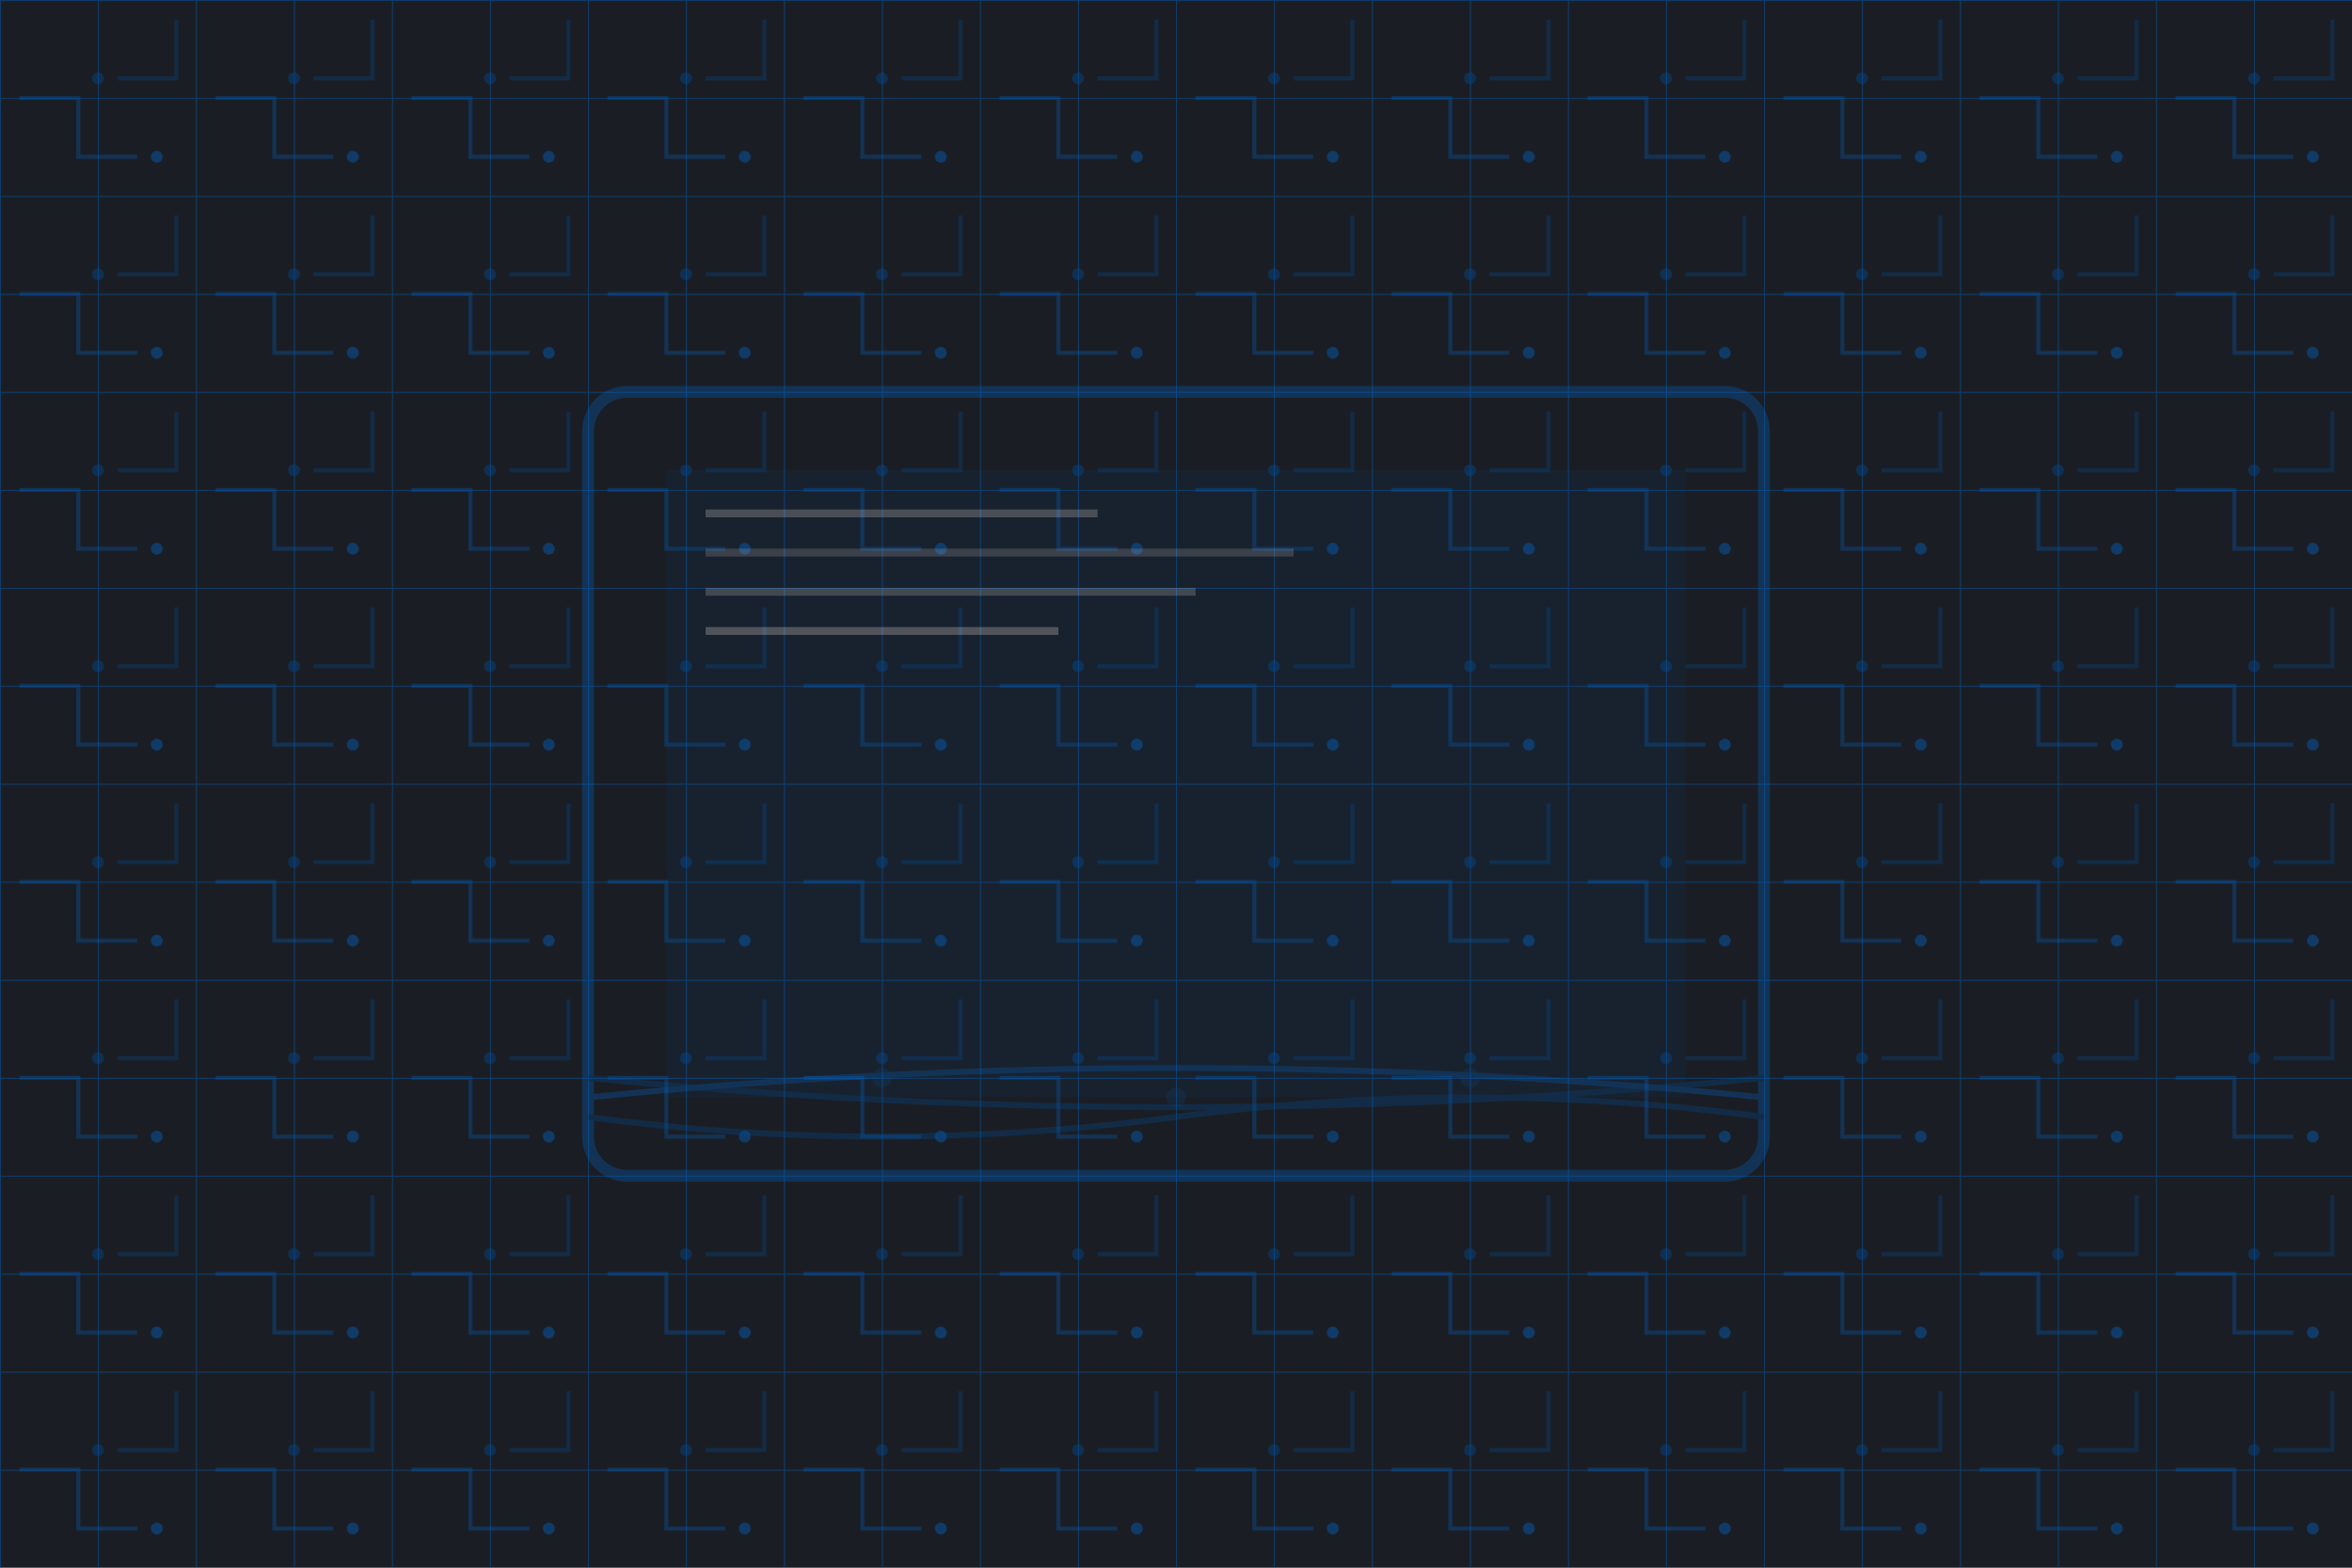
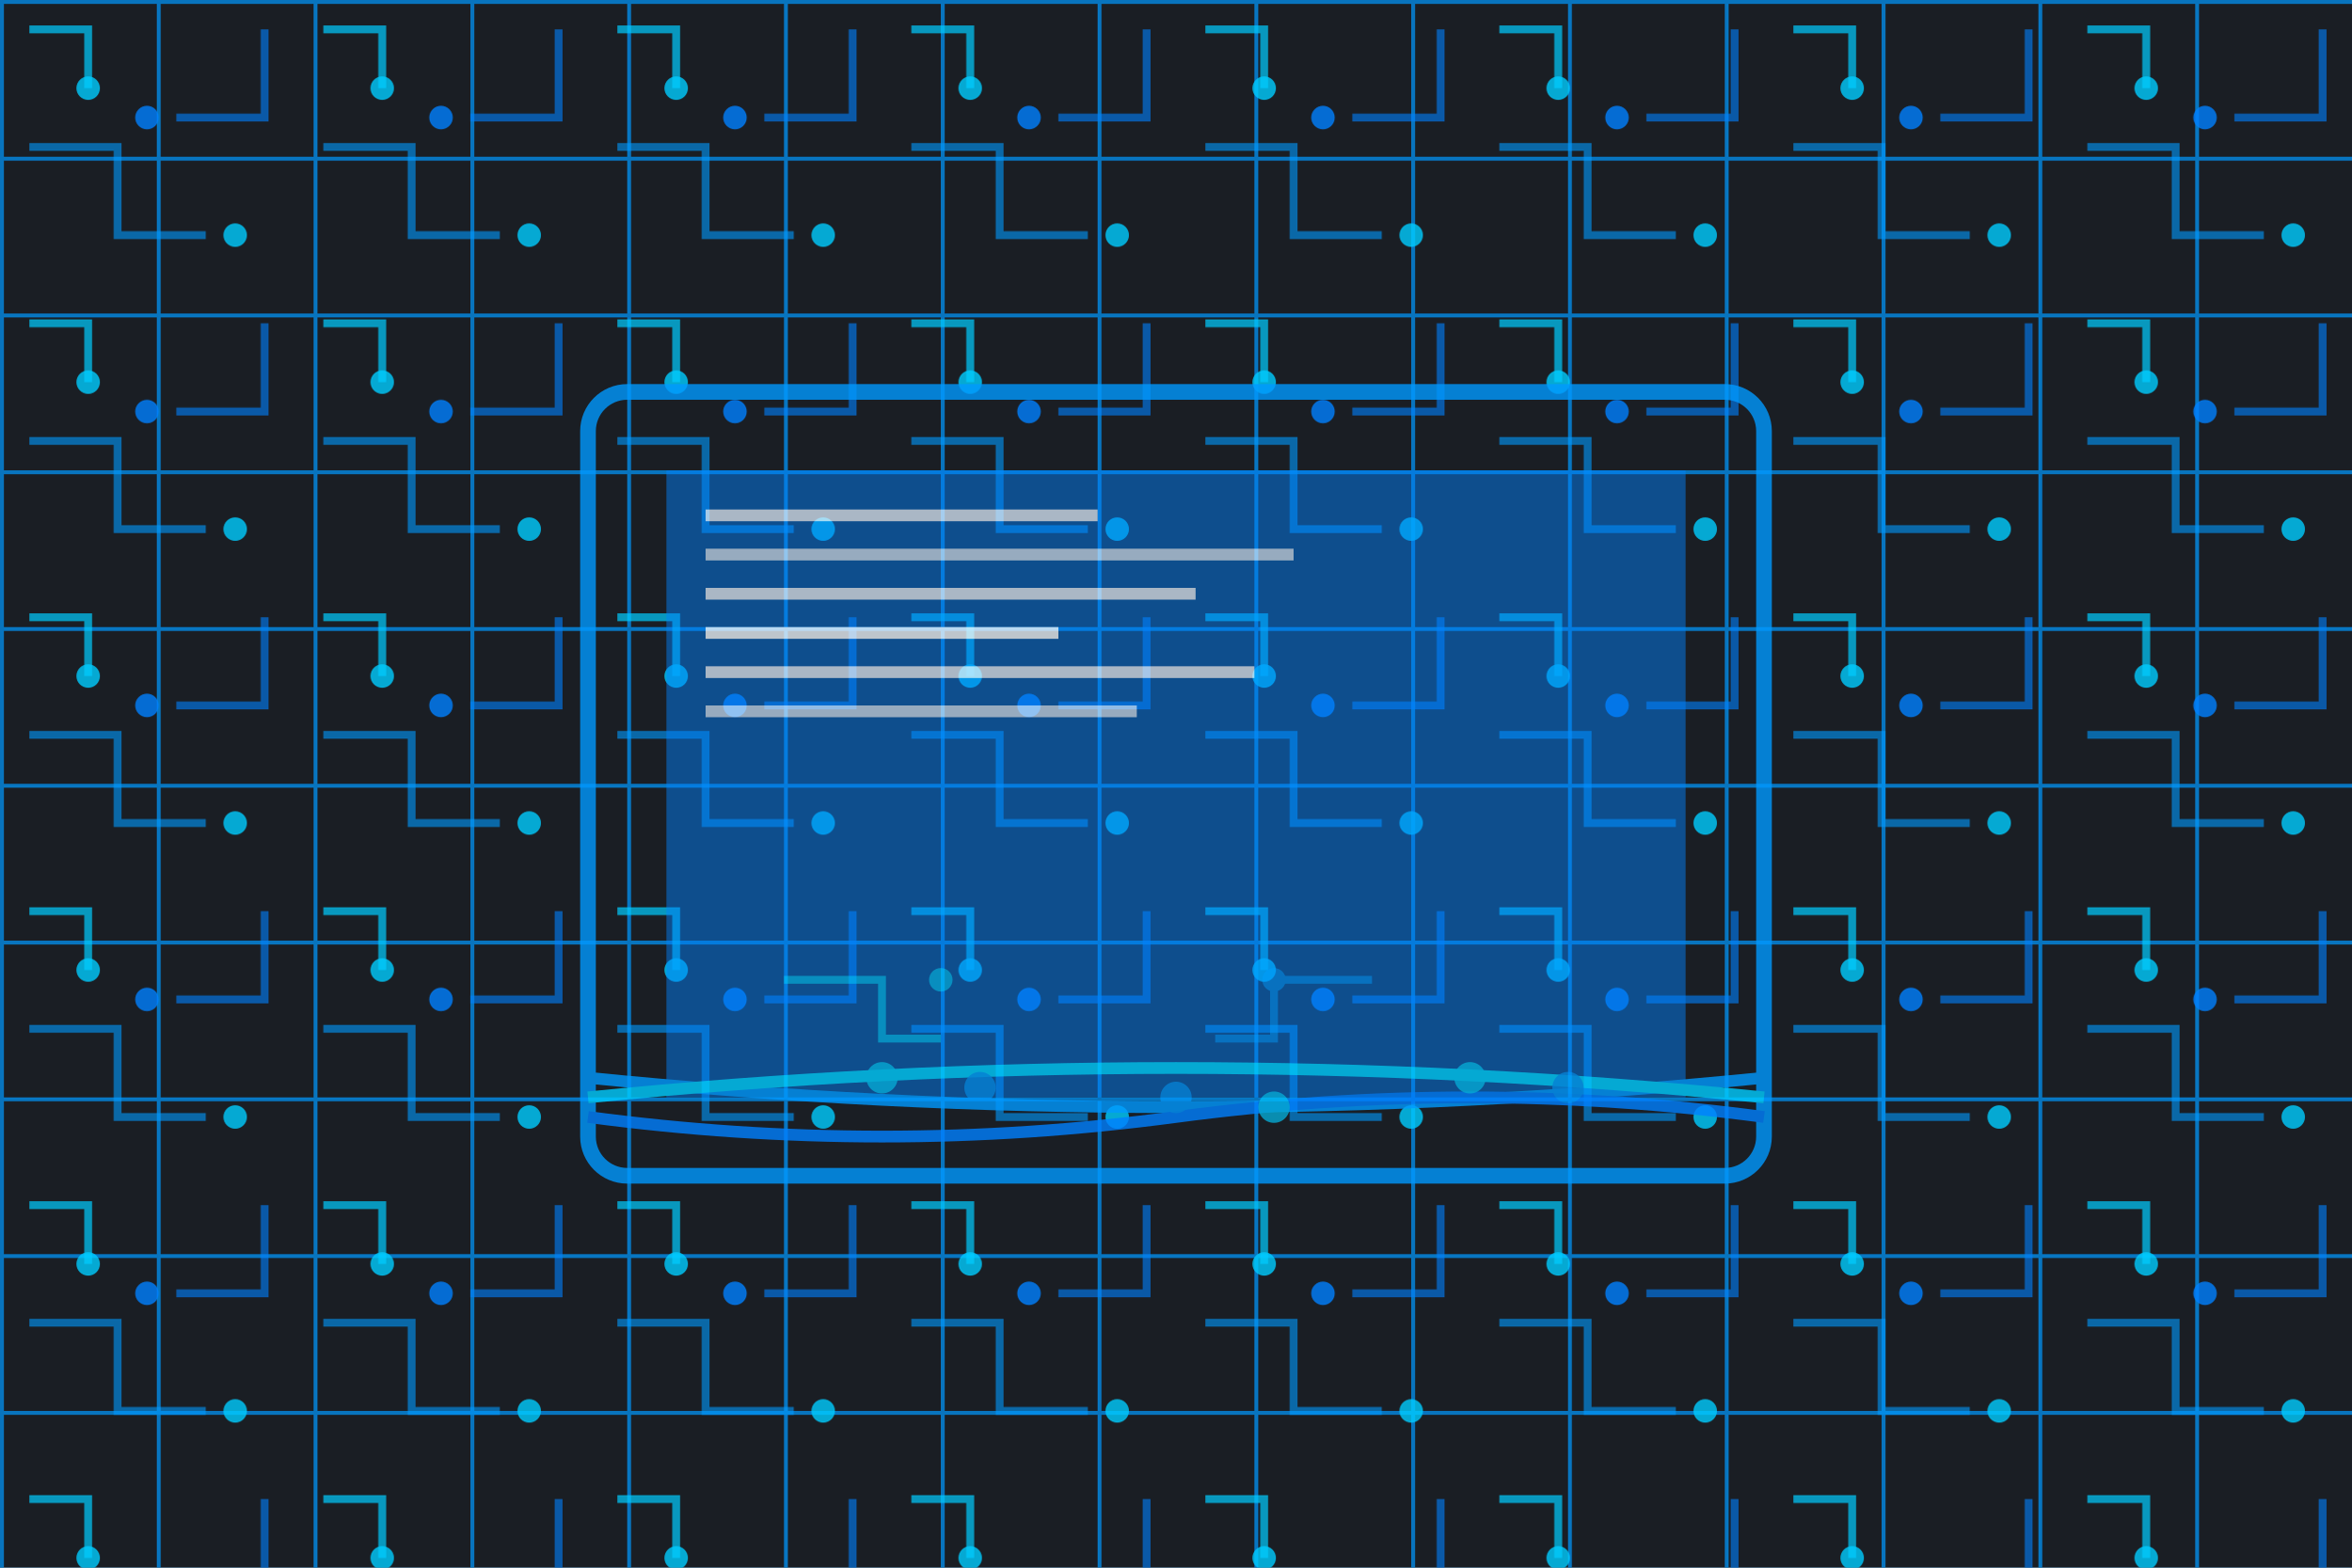
<svg xmlns="http://www.w3.org/2000/svg" width="1200" height="800" viewBox="0 0 1200 800">
  <defs>
-     <pattern id="grid" width="50" height="50" patternUnits="userSpaceOnUse">
-       <path d="M 50 0 L 0 0 0 50" fill="none" stroke="#0066cc" stroke-width="1" opacity="0.4" />
+     <pattern id="grid" width="80" height="80" patternUnits="userSpaceOnUse">
+       <path d="M 80 0 L 0 0 0 80" fill="none" stroke="#0099ff" stroke-width="4" opacity="0.7" />
    </pattern>
-     <pattern id="circuit" width="100" height="100" patternUnits="userSpaceOnUse">
-       <path d="M 10 50 h 30 v 30 h 30" fill="none" stroke="#0066cc" stroke-width="2" opacity="0.3" />
-       <circle cx="80" cy="80" r="3" fill="#0066cc" opacity="0.4" />
-       <path d="M 90 10 v 30 h -30" fill="none" stroke="#004c99" stroke-width="2" opacity="0.3" />
-       <circle cx="50" cy="40" r="3" fill="#004c99" opacity="0.4" />
+     <pattern id="circuit" width="150" height="150" patternUnits="userSpaceOnUse">
+       <path d="M 15 75 h 45 v 45 h 45" fill="none" stroke="#0099ff" stroke-width="4" opacity="0.6" />
+       <circle cx="120" cy="120" r="6" fill="#00ccff" opacity="0.8" />
+       <path d="M 135 15 v 45 h -45" fill="none" stroke="#0080ff" stroke-width="4" opacity="0.6" />
+       <circle cx="75" cy="60" r="6" fill="#0080ff" opacity="0.8" />
+       <path d="M 15 15 h 30 v 30" fill="none" stroke="#00ccff" stroke-width="4" opacity="0.7" />
+       <circle cx="45" cy="45" r="6" fill="#00ccff" opacity="0.8" />
    </pattern>
  </defs>
  <rect width="100%" height="100%" fill="#1a1e24" />
  <rect width="100%" height="100%" fill="url(#grid)" />
  <rect width="100%" height="100%" fill="url(#circuit)" />
-   <g transform="translate(300,200)" opacity="0.3">
-     <rect x="0" y="0" width="600" height="400" rx="20" fill="none" stroke="#0066cc" stroke-width="6" />
-     <rect x="40" y="40" width="520" height="320" fill="#004c99" opacity="0.3" />
+   <g transform="translate(300,200)" opacity="0.8">
+     <rect x="0" y="0" width="600" height="400" rx="20" fill="none" stroke="#0099ff" stroke-width="8" />
+     <rect x="40" y="40" width="520" height="320" fill="#0080ff" opacity="0.6" />
    <g fill="#ffffff">
-       <rect x="60" y="60" width="200" height="4" opacity="0.7" />
-       <rect x="60" y="80" width="300" height="4" opacity="0.5" />
-       <rect x="60" y="100" width="250" height="4" opacity="0.6" />
-       <rect x="60" y="120" width="180" height="4" opacity="0.8" />
+       <rect x="60" y="60" width="200" height="6" opacity="0.8" />
+       <rect x="60" y="80" width="300" height="6" opacity="0.7" />
+       <rect x="60" y="100" width="250" height="6" opacity="0.8" />
+       <rect x="60" y="120" width="180" height="6" opacity="0.9" />
+       <rect x="60" y="140" width="280" height="6" opacity="0.8" />
+       <rect x="60" y="160" width="220" height="6" opacity="0.7" />
    </g>
-     <path d="M0 350 Q 300 380 600 350" stroke="#004c99" fill="none" stroke-width="3" />
-     <path d="M0 360 Q 300 330 600 360" stroke="#0066cc" fill="none" stroke-width="3" />
-     <path d="M0 370 Q 150 390 300 370 Q 450 350 600 370" stroke="#004c99" fill="none" stroke-width="3" />
-     <g opacity="0.4">
-       <circle cx="150" cy="350" r="5" fill="#0066cc" />
-       <circle cx="300" cy="360" r="5" fill="#0066cc" />
-       <circle cx="450" cy="350" r="5" fill="#0066cc" />
+     <path d="M0 350 Q 300 380 600 350" stroke="#0099ff" fill="none" stroke-width="6" />
+     <path d="M0 360 Q 300 330 600 360" stroke="#00ccff" fill="none" stroke-width="6" />
+     <path d="M0 370 Q 150 390 300 370 Q 450 350 600 370" stroke="#0080ff" fill="none" stroke-width="6" />
+     <g opacity="0.8">
+       <circle cx="150" cy="350" r="8" fill="#00ccff" />
+       <circle cx="300" cy="360" r="8" fill="#0099ff" />
+       <circle cx="450" cy="350" r="8" fill="#00ccff" />
+       <circle cx="200" cy="355" r="8" fill="#0099ff" />
+       <circle cx="350" cy="365" r="8" fill="#00ccff" />
+       <circle cx="500" cy="355" r="8" fill="#0099ff" />
+     </g>
+     <g opacity="0.7">
+       <path d="M100 300 h50 v30 h30" stroke="#00ccff" fill="none" stroke-width="4" />
+       <path d="M400 300 h-50 v30 h-30" stroke="#0099ff" fill="none" stroke-width="4" />
+       <circle cx="180" cy="300" r="6" fill="#00ccff" />
+       <circle cx="350" cy="300" r="6" fill="#0099ff" />
    </g>
  </g>
</svg>
